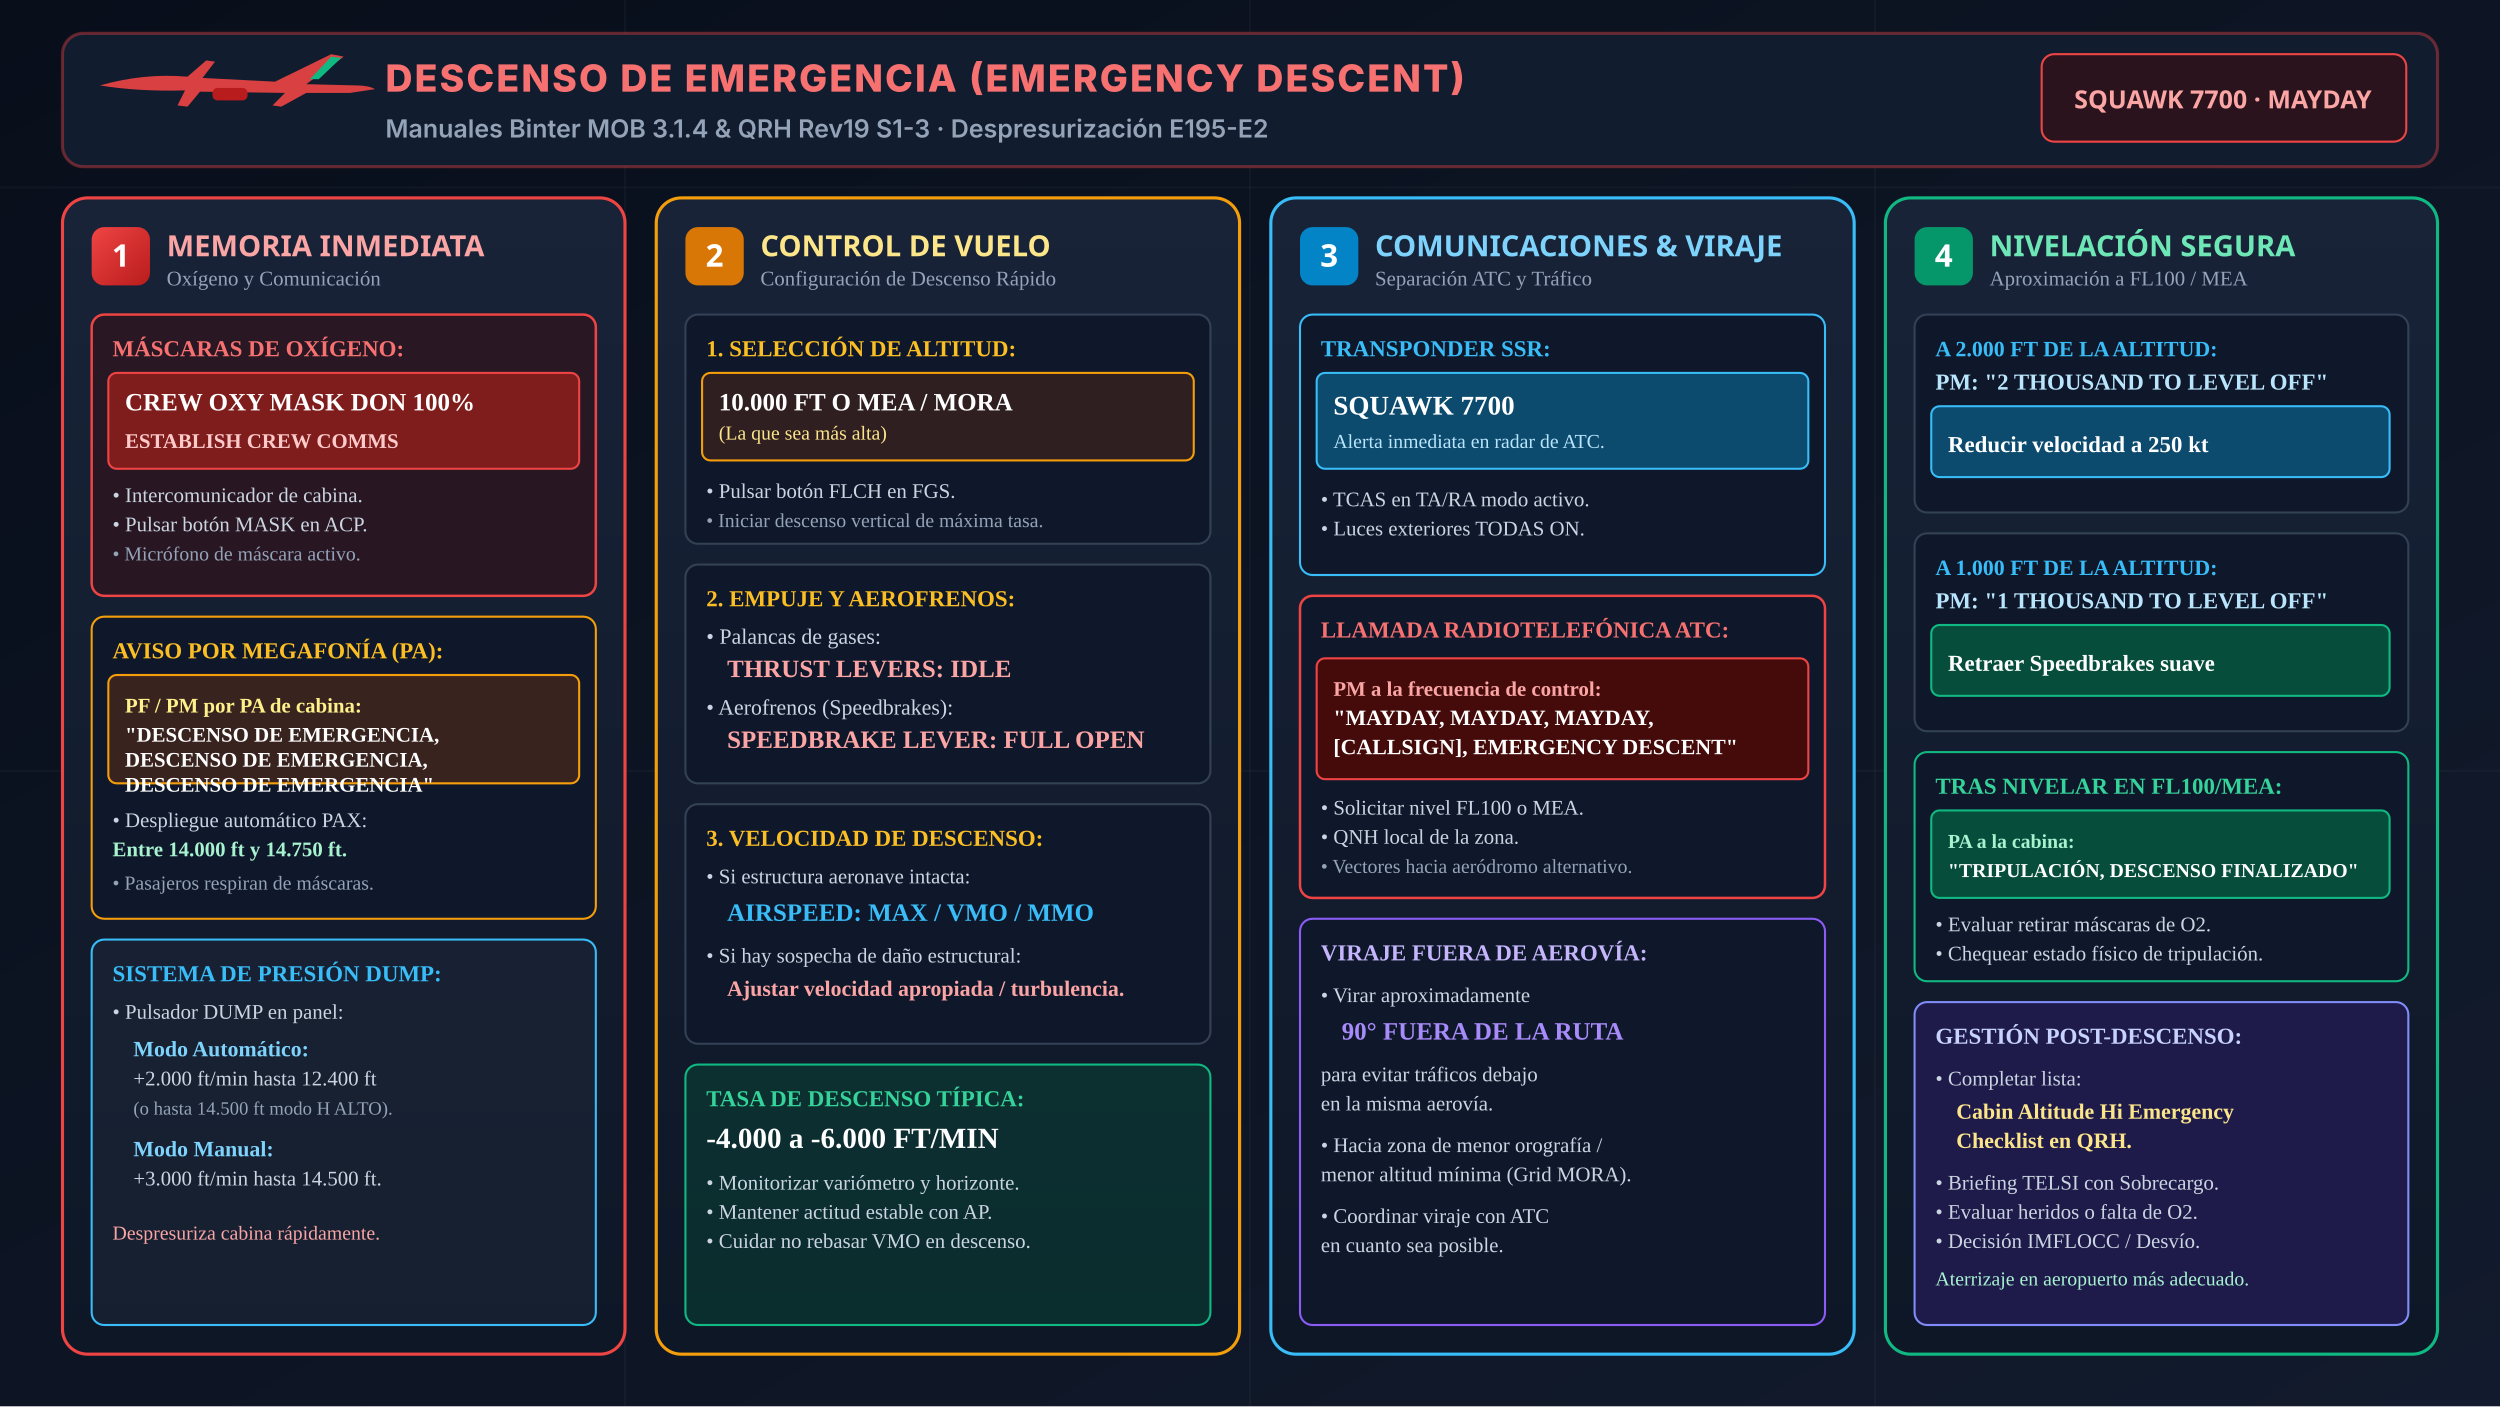
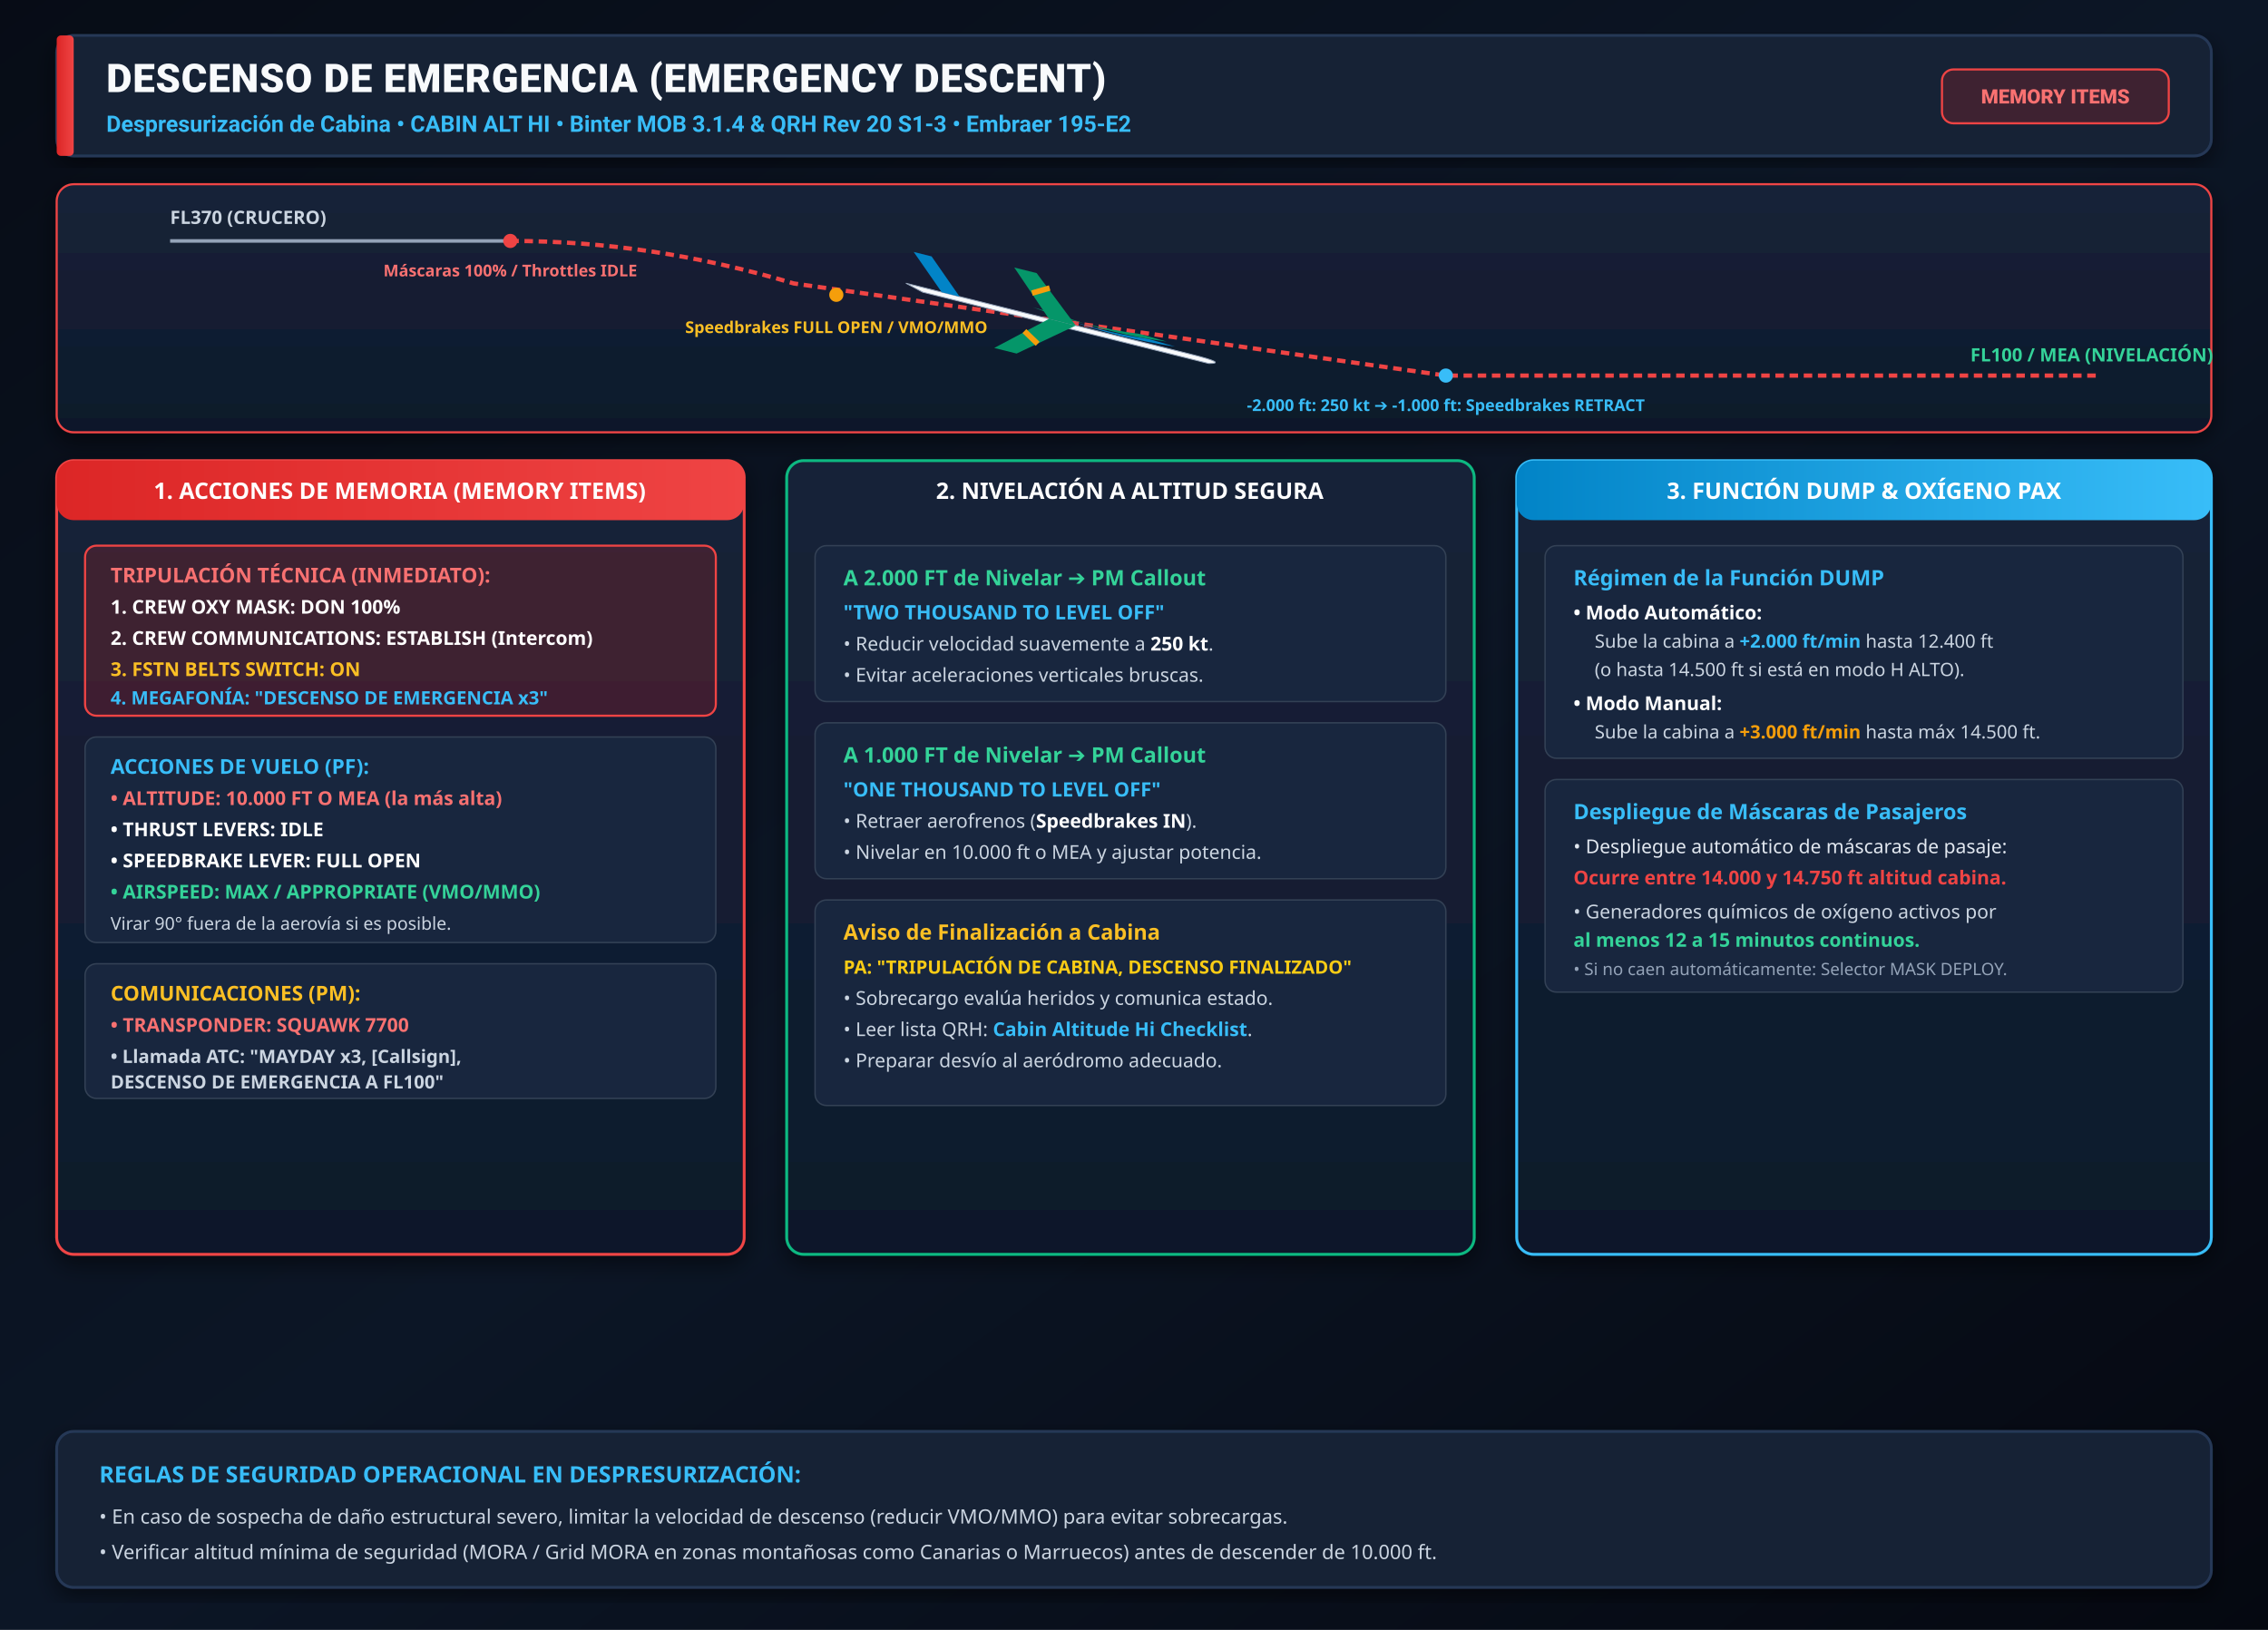
- <svg xmlns="http://www.w3.org/2000/svg" viewBox="0 0 1200 675" width="100%" height="100%">
+ <svg xmlns="http://www.w3.org/2000/svg" viewBox="0 0 1600 1150" width="100%" height="100%">
  <defs>
-     <linearGradient id="bgGradEmgD" x1="0%" y1="0%" x2="100%" y2="100%">
-       <stop offset="0%" stop-color="#080e1a" />
-       <stop offset="100%" stop-color="#121b2d" />
+     <linearGradient id="bgGrad" x1="0%" y1="0%" x2="100%" y2="100%">
+       <stop offset="0%" stop-color="#070c16" />
+       <stop offset="50%" stop-color="#0c1626" />
+       <stop offset="100%" stop-color="#050810" />
    </linearGradient>
-     <linearGradient id="cardGradD" x1="0%" y1="0%" x2="0%" y2="100%">
-       <stop offset="0%" stop-color="#182338" />
-       <stop offset="100%" stop-color="#0e1726" />
+     <linearGradient id="cardGrad" x1="0%" y1="0%" x2="0%" y2="100%">
+       <stop offset="0%" stop-color="#152238" />
+       <stop offset="100%" stop-color="#0f192b" />
    </linearGradient>
-     <linearGradient id="redGradD" x1="0%" y1="0%" x2="100%" y2="100%">
-       <stop offset="0%" stop-color="#ef4444" />
-       <stop offset="100%" stop-color="#b91c1c" />
+     <linearGradient id="redGrad" x1="0%" y1="0%" x2="100%" y2="0%">
+       <stop offset="0%" stop-color="#dc2626" />
+       <stop offset="100%" stop-color="#ef4444" />
    </linearGradient>
+     <linearGradient id="goldGrad" x1="0%" y1="0%" x2="100%" y2="0%">
+       <stop offset="0%" stop-color="#d97706" />
+       <stop offset="100%" stop-color="#f59e0b" />
+     </linearGradient>
+     <linearGradient id="blueGrad" x1="0%" y1="0%" x2="100%" y2="0%">
+       <stop offset="0%" stop-color="#0284c7" />
+       <stop offset="100%" stop-color="#38bdf8" />
+     </linearGradient>
+     <linearGradient id="greenGrad" x1="0%" y1="0%" x2="100%" y2="0%">
+       <stop offset="0%" stop-color="#059669" />
+       <stop offset="100%" stop-color="#10b981" />
+     </linearGradient>
+     <filter id="shadow" x="-10%" y="-10%" width="120%" height="120%">
+       <feDropShadow dx="0" dy="6" stdDeviation="8" flood-color="#000000" flood-opacity="0.5" />
+     </filter>
  </defs>
-   <rect width="1200" height="675" fill="url(#bgGradEmgD)" />
-   <g stroke="#ffffff" stroke-opacity="0.03" stroke-width="1">
-     <line x1="0" y1="90" x2="1200" y2="90" />
-     <line x1="0" y1="370" x2="1200" y2="370" />
-     <line x1="300" y1="0" x2="300" y2="675" />
-     <line x1="600" y1="0" x2="600" y2="675" />
-     <line x1="900" y1="0" x2="900" y2="675" />
+   <rect width="1600" height="1150" fill="url(#bgGrad)" />
+   <g transform="translate(40, 25)">
+     <rect width="1520" height="85" rx="12" fill="#132035" stroke="#253856" stroke-width="2" filter="url(#shadow)" />
+     <rect width="12" height="85" fill="url(#redGrad)" rx="3" />
+     <text x="35" y="40" font-family="-apple-system, BlinkMacSystemFont, 'Segoe UI', Roboto, sans-serif" font-size="28" font-weight="900" fill="#f8fafc" letter-spacing="0.5">
+       DESCENSO DE EMERGENCIA (EMERGENCY DESCENT)
+     </text>
+     <text x="35" y="68" font-family="-apple-system, BlinkMacSystemFont, 'Segoe UI', Roboto, sans-serif" font-size="16" font-weight="600" fill="#38bdf8">
+       Despresurización de Cabina • CABIN ALT HI • Binter MOB 3.1.4 &amp; QRH Rev 20 S1-3 • Embraer 195-E2
+     </text>
+     <rect x="1330" y="24" width="160" height="38" rx="8" fill="rgba(220, 38, 38, 0.2)" stroke="#ef4444" stroke-width="1.5" />
+     <text x="1410" y="48" font-family="-apple-system, BlinkMacSystemFont, 'Segoe UI', Roboto, sans-serif" font-size="14" font-weight="800" fill="#f87171" text-anchor="middle">
+       MEMORY ITEMS
+     </text>
  </g>
-   <rect x="30" y="16" width="1140" height="64" rx="10" fill="#111c2e" stroke="#ef4444" stroke-opacity="0.4" stroke-width="1.5" />
-   <g transform="translate(48, 26) scale(0.6)">
-     <path d="M 0 25 Q 35 15 70 18 L 85 5 L 92 6 L 82 19 L 140 22 L 185 0 L 195 2 L 165 24 L 205 25 Q 215 25 220 28 L 200 31 L 165 31 L 145 42 L 138 41 L 148 31 L 80 30 L 70 42 L 62 41 L 68 29 Q 30 30 0 25 Z" fill="#ef4444" fill-opacity="0.9" />
-     <rect x="90" y="27" width="28" height="10" rx="4" fill="#b91c1c" />
-     <polygon points="185,2 193,3 175,20 168,20" fill="#10b981" />
+   <g transform="translate(40, 130)">
+     <rect width="1520" height="175" rx="12" fill="url(#cardGrad)" stroke="#ef4444" stroke-width="1.5" filter="url(#shadow)" />
+     <line x1="80" y1="40" x2="320" y2="40" stroke="#94a3b8" stroke-width="2.5" />
+     <text x="80" y="28" font-family="sans-serif" font-size="13" font-weight="700" fill="#cbd5e1">FL370 (CRUCERO)</text>
+     <path d="M 320,40 Q 420,40 520,70 L 980,135 L 1440,135" fill="none" stroke="#ef4444" stroke-width="3" stroke-dasharray="6,4" />
+     <text x="1350" y="125" font-family="sans-serif" font-size="13" font-weight="800" fill="#34d399">FL100 / MEA (NIVELACIÓN)</text>
+     <g transform="translate(700, 95) rotate(14) scale(0.65)">
+       <path d="M -160,0 L 160,0 Q 200,0 180,5 L -140,5 Z" fill="#f8fafc" stroke="#94a3b8" />
+       <path d="M -20,-8 Q 40,-1 100,-8 L 130,-7 Q 70,0 10,-7 Z" fill="#059669" />
+       <path d="M -10,-7 Q 50,1 110,-5 L 140,-4 Q 80,2 20,-4 Z" fill="#0284c7" />
+       <path d="M 0,0 L -50,-45 L -25,-45 L 30,0 Z" fill="#059669" />
+       <path d="M 0,0 L -50,45 L -25,45 L 30,0 Z" fill="#059669" />
+       <rect x="-10" y="-35" width="20" height="6" fill="#f59e0b" transform="rotate(-30)" />
+       <rect x="-10" y="25" width="20" height="6" fill="#f59e0b" transform="rotate(30)" />
+       <path d="M -120,0 L -160,-35 L -140,-35 L -100,0 Z" fill="#0284c7" />
+     </g>
+     <circle cx="320" cy="40" r="5" fill="#ef4444" />
+     <text x="320" y="65" font-family="sans-serif" font-size="11.5" font-weight="700" fill="#f87171" text-anchor="middle">Máscaras 100% / Throttles IDLE</text>
+     <circle cx="550" cy="78" r="5" fill="#f59e0b" />
+     <text x="550" y="105" font-family="sans-serif" font-size="11.5" font-weight="700" fill="#fbbf24" text-anchor="middle">Speedbrakes FULL OPEN / VMO/MMO</text>
+     <circle cx="980" cy="135" r="5" fill="#38bdf8" />
+     <text x="980" y="160" font-family="sans-serif" font-size="11.5" font-weight="700" fill="#38bdf8" text-anchor="middle">-2.000 ft: 250 kt ➔ -1.000 ft: Speedbrakes RETRACT</text>
  </g>
-   <text x="185" y="44" fill="#f87171" font-family="system-ui, -apple-system, sans-serif" font-size="18" font-weight="800" letter-spacing="1">DESCENSO DE EMERGENCIA (EMERGENCY DESCENT)</text>
-   <text x="185" y="66" fill="#94a3b8" font-family="system-ui, -apple-system, sans-serif" font-size="12" font-weight="600">Manuales Binter MOB 3.1.4 &amp; QRH Rev19 S1-3 · Despresurización E195-E2</text>
-   <rect x="980" y="26" width="175" height="42" rx="6" fill="#450a0a" fill-opacity="0.5" stroke="#ef4444" stroke-width="1" />
-   <text x="1067" y="52" fill="#fca5a5" font-family="system-ui, sans-serif" font-size="12" font-weight="700" text-anchor="middle">SQUAWK 7700 · MAYDAY</text>
-   <g transform="translate(30, 95)">
+   <g transform="translate(40, 325)">
    <g transform="translate(0, 0)">
-       <rect width="270" height="555" rx="12" fill="url(#cardGradD)" stroke="#ef4444" stroke-width="1.5" />
-       <rect x="14" y="14" width="28" height="28" rx="6" fill="url(#redGradD)" />
-       <text x="28" y="33" fill="#ffffff" font-family="system-ui, sans-serif" font-size="15" font-weight="800" text-anchor="middle">1</text>
-       <text x="50" y="28" fill="#fca5a5" font-family="system-ui, sans-serif" font-size="14" font-weight="800">MEMORIA INMEDIATA</text>
-       <text x="50" y="42" fill="#94a3b8" font-size="10">Oxígeno y Comunicación</text>
-       <rect x="14" y="56" width="242" height="135" rx="6" fill="#450a0a" fill-opacity="0.4" stroke="#ef4444" stroke-width="1.2" />
-       <text x="24" y="76" fill="#f87171" font-size="11" font-weight="800">MÁSCARAS DE OXÍGENO:</text>
-       <rect x="22" y="84" width="226" height="46" rx="4" fill="#7f1d1d" stroke="#ef4444" stroke-width="1" />
-       <text x="30" y="102" fill="#ffffff" font-size="12" font-weight="900">CREW OXY MASK DON 100%</text>
-       <text x="30" y="120" fill="#fecaca" font-size="10" font-weight="800">ESTABLISH CREW COMMS</text>
-       <text x="24" y="146" fill="#cbd5e1" font-size="10">• Intercomunicador de cabina.</text>
-       <text x="24" y="160" fill="#cbd5e1" font-size="10">• Pulsar botón MASK en ACP.</text>
-       <text x="24" y="174" fill="#94a3b8" font-size="9.5">• Micrófono de máscara activo.</text>
-       <rect x="14" y="201" width="242" height="145" rx="6" fill="#0f172a" stroke="#f59e0b" stroke-width="1" />
-       <text x="24" y="221" fill="#fbbf24" font-size="11" font-weight="800">AVISO POR MEGAFONÍA (PA):</text>
-       <rect x="22" y="229" width="226" height="52" rx="4" fill="#78350f" fill-opacity="0.4" stroke="#f59e0b" stroke-width="1" />
-       <text x="30" y="247" fill="#fef08a" font-size="10" font-weight="800">PF / PM por PA de cabina:</text>
-       <text x="30" y="261" fill="#ffffff" font-size="10" font-weight="900">"DESCENSO DE EMERGENCIA,</text>
-       <text x="30" y="273" fill="#ffffff" font-size="10" font-weight="900"> DESCENSO DE EMERGENCIA,</text>
-       <text x="30" y="285" fill="#ffffff" font-size="10" font-weight="900"> DESCENSO DE EMERGENCIA"</text>
-       <text x="24" y="302" fill="#cbd5e1" font-size="10">• Despliegue automático PAX:</text>
-       <text x="24" y="316" fill="#a7f3d0" font-size="10" font-weight="700">  Entre 14.000 ft y 14.750 ft.</text>
-       <text x="24" y="332" fill="#94a3b8" font-size="9.5">• Pasajeros respiran de máscaras.</text>
-       <rect x="14" y="356" width="242" height="185" rx="6" fill="#1e293b" fill-opacity="0.5" stroke="#38bdf8" stroke-width="1" />
-       <text x="24" y="376" fill="#38bdf8" font-size="11" font-weight="800">SISTEMA DE PRESIÓN DUMP:</text>
-       <text x="24" y="394" fill="#cbd5e1" font-size="10">• Pulsador DUMP en panel:</text>
-       <text x="34" y="412" fill="#7dd3fc" font-size="10.5" font-weight="700">Modo Automático:</text>
-       <text x="34" y="426" fill="#cbd5e1" font-size="10">+2.000 ft/min hasta 12.400 ft</text>
-       <text x="34" y="440" fill="#94a3b8" font-size="9">(o hasta 14.500 ft modo H ALTO).</text>
-       <text x="34" y="460" fill="#7dd3fc" font-size="10.5" font-weight="700">Modo Manual:</text>
-       <text x="34" y="474" fill="#cbd5e1" font-size="10">+3.000 ft/min hasta 14.500 ft.</text>
-       <text x="24" y="500" fill="#fca5a5" font-size="9.5">Despresuriza cabina rápidamente.</text>
+       <rect width="485" height="560" rx="12" fill="url(#cardGrad)" stroke="#ef4444" stroke-width="2" filter="url(#shadow)" />
+       <rect width="485" height="42" rx="12" fill="url(#redGrad)" />
+       <text x="242" y="27" font-family="sans-serif" font-size="16" font-weight="900" fill="#ffffff" text-anchor="middle">
+         1. ACCIONES DE MEMORIA (MEMORY ITEMS)
+       </text>
+       <g transform="translate(20, 60)" font-family="sans-serif">
+         <rect width="445" height="120" rx="8" fill="rgba(220, 38, 38, 0.2)" stroke="#ef4444" stroke-width="1.5" />
+         <text x="18" y="26" font-size="14.5" font-weight="800" fill="#f87171">TRIPULACIÓN TÉCNICA (INMEDIATO):</text>
+         <text x="18" y="48" font-size="13.5" font-weight="700" fill="#ffffff">1. CREW OXY MASK: DON 100%</text>
+         <text x="18" y="70" font-size="13.5" font-weight="700" fill="#ffffff">2. CREW COMMUNICATIONS: ESTABLISH (Intercom)</text>
+         <text x="18" y="92" font-size="13.5" font-weight="700" fill="#fbbf24">3. FSTN BELTS SWITCH: ON</text>
+         <text x="18" y="112" font-size="13" font-weight="600" fill="#38bdf8">4. MEGAFONÍA: "DESCENSO DE EMERGENCIA x3"</text>
+         <g transform="translate(0, 135)">
+           <rect width="445" height="145" rx="8" fill="#18263e" stroke="#334155" stroke-width="1" />
+           <text x="18" y="26" font-size="14.5" font-weight="800" fill="#38bdf8">ACCIONES DE VUELO (PF):</text>
+           <text x="18" y="48" font-size="13.5" font-weight="700" fill="#f87171">• ALTITUDE: 10.000 FT O MEA (la más alta)</text>
+           <text x="18" y="70" font-size="13.5" font-weight="700" fill="#ffffff">• THRUST LEVERS: IDLE</text>
+           <text x="18" y="92" font-size="13.5" font-weight="700" fill="#ffffff">• SPEEDBRAKE LEVER: FULL OPEN</text>
+           <text x="18" y="114" font-size="13.5" font-weight="700" fill="#34d399">• AIRSPEED: MAX / APPROPRIATE (VMO/MMO)</text>
+           <text x="18" y="136" font-size="12.5" font-weight="500" fill="#cbd5e1">Virar 90° fuera de la aerovía si es posible.</text>
+         </g>
+         <g transform="translate(0, 295)">
+           <rect width="445" height="95" rx="8" fill="#18263e" stroke="#334155" stroke-width="1" />
+           <text x="18" y="26" font-size="14.5" font-weight="800" fill="#fbbf24">COMUNICACIONES (PM):</text>
+           <text x="18" y="48" font-size="13.5" font-weight="700" fill="#f87171">• TRANSPONDER: SQUAWK 7700</text>
+           <text x="18" y="70" font-size="13" font-weight="600" fill="#cbd5e1">• Llamada ATC: "MAYDAY x3, [Callsign],</text>
+           <text x="18" y="88" font-size="13" font-weight="600" fill="#cbd5e1">DESCENSO DE EMERGENCIA A FL100"</text>
+         </g>
+       </g>
    </g>
-     <g transform="translate(285, 0)">
-       <rect width="280" height="555" rx="12" fill="url(#cardGradD)" stroke="#f59e0b" stroke-width="1.5" />
-       <rect x="14" y="14" width="28" height="28" rx="6" fill="#d97706" />
-       <text x="28" y="33" fill="#ffffff" font-family="system-ui, sans-serif" font-size="15" font-weight="800" text-anchor="middle">2</text>
-       <text x="50" y="28" fill="#fde68a" font-family="system-ui, sans-serif" font-size="14" font-weight="800">CONTROL DE VUELO</text>
-       <text x="50" y="42" fill="#94a3b8" font-size="10">Configuración de Descenso Rápido</text>
-       <rect x="14" y="56" width="252" height="110" rx="6" fill="#0f172a" stroke="#334155" stroke-width="1" />
-       <text x="24" y="76" fill="#fbbf24" font-size="11" font-weight="800">1. SELECCIÓN DE ALTITUD:</text>
-       <rect x="22" y="84" width="236" height="42" rx="4" fill="#78350f" fill-opacity="0.3" stroke="#f59e0b" stroke-width="1" />
-       <text x="30" y="102" fill="#ffffff" font-size="12" font-weight="900">10.000 FT O MEA / MORA</text>
-       <text x="30" y="116" fill="#fde68a" font-size="9.5">(La que sea más alta)</text>
-       <text x="24" y="144" fill="#cbd5e1" font-size="10">• Pulsar botón FLCH en FGS.</text>
-       <text x="24" y="158" fill="#94a3b8" font-size="9.5">• Iniciar descenso vertical de máxima tasa.</text>
-       <rect x="14" y="176" width="252" height="105" rx="6" fill="#0f172a" stroke="#334155" stroke-width="1" />
-       <text x="24" y="196" fill="#fbbf24" font-size="11" font-weight="800">2. EMPUJE Y AEROFRENOS:</text>
-       <text x="24" y="214" fill="#cbd5e1" font-size="10.5">• Palancas de gases:</text>
-       <text x="34" y="230" fill="#fca5a5" font-size="12" font-weight="900">THRUST LEVERS: IDLE</text>
-       <text x="24" y="248" fill="#cbd5e1" font-size="10.5">• Aerofrenos (Speedbrakes):</text>
-       <text x="34" y="264" fill="#fca5a5" font-size="12" font-weight="900">SPEEDBRAKE LEVER: FULL OPEN</text>
-       <rect x="14" y="291" width="252" height="115" rx="6" fill="#0f172a" stroke="#334155" stroke-width="1" />
-       <text x="24" y="311" fill="#fbbf24" font-size="11" font-weight="800">3. VELOCIDAD DE DESCENSO:</text>
-       <text x="24" y="329" fill="#cbd5e1" font-size="10">• Si estructura aeronave intacta:</text>
-       <text x="34" y="347" fill="#38bdf8" font-size="12" font-weight="800">AIRSPEED: MAX / VMO / MMO</text>
-       <text x="24" y="367" fill="#cbd5e1" font-size="10">• Si hay sospecha de daño estructural:</text>
-       <text x="34" y="383" fill="#fca5a5" font-size="10.5" font-weight="700">Ajustar velocidad apropiada / turbulencia.</text>
-       <rect x="14" y="416" width="252" height="125" rx="6" fill="#064e3b" fill-opacity="0.4" stroke="#10b981" stroke-width="1" />
-       <text x="24" y="436" fill="#34d399" font-size="11" font-weight="800">TASA DE DESCENSO TÍPICA:</text>
-       <text x="24" y="456" fill="#ffffff" font-size="14" font-weight="900">-4.000 a -6.000 FT/MIN</text>
-       <text x="24" y="476" fill="#cbd5e1" font-size="10">• Monitorizar variómetro y horizonte.</text>
-       <text x="24" y="490" fill="#cbd5e1" font-size="10">• Mantener actitud estable con AP.</text>
-       <text x="24" y="504" fill="#cbd5e1" font-size="10">• Cuidar no rebasar VMO en descenso.</text>
+     <g transform="translate(515, 0)">
+       <rect width="485" height="560" rx="12" fill="url(#cardGrad)" stroke="#10b981" stroke-width="2" filter="url(#shadow)" />
+       <rect width="485" height="42" rx="12" fill="url(#binterGreenGrad)" />
+       <text x="242" y="27" font-family="sans-serif" font-size="16" font-weight="900" fill="#ffffff" text-anchor="middle">
+         2. NIVELACIÓN A ALTITUD SEGURA
+       </text>
+       <g transform="translate(20, 60)" font-family="sans-serif">
+         <rect width="445" height="110" rx="8" fill="#18263e" stroke="#334155" stroke-width="1" />
+         <text x="20" y="28" font-size="15" font-weight="800" fill="#34d399">A 2.000 FT de Nivelar ➔ PM Callout</text>
+         <text x="20" y="52" font-size="14" font-weight="700" fill="#38bdf8">"TWO THOUSAND TO LEVEL OFF"</text>
+         <text x="20" y="74" font-size="13.5" font-weight="500" fill="#cbd5e1">• Reducir velocidad suavemente a <tspan font-weight="700" fill="#ffffff">250 kt</tspan>.</text>
+         <text x="20" y="96" font-size="13.5" font-weight="500" fill="#cbd5e1">• Evitar aceleraciones verticales bruscas.</text>
+         <g transform="translate(0, 125)">
+           <rect width="445" height="110" rx="8" fill="#18263e" stroke="#334155" stroke-width="1" />
+           <text x="20" y="28" font-size="15" font-weight="800" fill="#34d399">A 1.000 FT de Nivelar ➔ PM Callout</text>
+           <text x="20" y="52" font-size="14" font-weight="700" fill="#38bdf8">"ONE THOUSAND TO LEVEL OFF"</text>
+           <text x="20" y="74" font-size="13.5" font-weight="500" fill="#cbd5e1">• Retraer aerofrenos (<tspan font-weight="700" fill="#ffffff">Speedbrakes IN</tspan>).</text>
+           <text x="20" y="96" font-size="13.5" font-weight="500" fill="#cbd5e1">• Nivelar en 10.000 ft o MEA y ajustar potencia.</text>
+         </g>
+         <g transform="translate(0, 250)">
+           <rect width="445" height="145" rx="8" fill="#18263e" stroke="#334155" stroke-width="1" />
+           <text x="20" y="28" font-size="15" font-weight="800" fill="#fbbf24">Aviso de Finalización a Cabina</text>
+           <text x="20" y="52" font-size="13" font-weight="700" fill="#facc15">PA: "TRIPULACIÓN DE CABINA, DESCENSO FINALIZADO"</text>
+           <text x="20" y="74" font-size="13.5" font-weight="500" fill="#cbd5e1">• Sobrecargo evalúa heridos y comunica estado.</text>
+           <text x="20" y="96" font-size="13.5" font-weight="500" fill="#cbd5e1">• Leer lista QRH: <tspan font-weight="700" fill="#38bdf8">Cabin Altitude Hi Checklist</tspan>.</text>
+           <text x="20" y="118" font-size="13.5" font-weight="500" fill="#cbd5e1">• Preparar desvío al aeródromo adecuado.</text>
+         </g>
+       </g>
    </g>
-     <g transform="translate(580, 0)">
-       <rect width="280" height="555" rx="12" fill="url(#cardGradD)" stroke="#38bdf8" stroke-width="1.5" />
-       <rect x="14" y="14" width="28" height="28" rx="6" fill="#0284c7" />
-       <text x="28" y="33" fill="#ffffff" font-family="system-ui, sans-serif" font-size="15" font-weight="800" text-anchor="middle">3</text>
-       <text x="50" y="28" fill="#7dd3fc" font-family="system-ui, sans-serif" font-size="14" font-weight="800">COMUNICACIONES &amp; VIRAJE</text>
-       <text x="50" y="42" fill="#94a3b8" font-size="10">Separación ATC y Tráfico</text>
-       <rect x="14" y="56" width="252" height="125" rx="6" fill="#0f172a" stroke="#38bdf8" stroke-width="1" />
-       <text x="24" y="76" fill="#38bdf8" font-size="11" font-weight="800">TRANSPONDER SSR:</text>
-       <rect x="22" y="84" width="236" height="46" rx="4" fill="#0c4a6e" stroke="#38bdf8" stroke-width="1" />
-       <text x="30" y="104" fill="#ffffff" font-size="13" font-weight="900">SQUAWK 7700</text>
-       <text x="30" y="120" fill="#bae6fd" font-size="9.5">Alerta inmediata en radar de ATC.</text>
-       <text x="24" y="148" fill="#cbd5e1" font-size="10">• TCAS en TA/RA modo activo.</text>
-       <text x="24" y="162" fill="#cbd5e1" font-size="10">• Luces exteriores TODAS ON.</text>
-       <rect x="14" y="191" width="252" height="145" rx="6" fill="#0f172a" stroke="#ef4444" stroke-width="1.2" />
-       <text x="24" y="211" fill="#f87171" font-size="11" font-weight="800">LLAMADA RADIOTELEFÓNICA ATC:</text>
-       <rect x="22" y="221" width="236" height="58" rx="4" fill="#450a0a" stroke="#ef4444" stroke-width="1" />
-       <text x="30" y="239" fill="#fca5a5" font-size="10" font-weight="800">PM a la frecuencia de control:</text>
-       <text x="30" y="253" fill="#ffffff" font-size="10.5" font-weight="900">"MAYDAY, MAYDAY, MAYDAY,</text>
-       <text x="30" y="267" fill="#ffffff" font-size="10.5" font-weight="900"> [CALLSIGN], EMERGENCY DESCENT"</text>
-       <text x="24" y="296" fill="#cbd5e1" font-size="10">• Solicitar nivel FL100 o MEA.</text>
-       <text x="24" y="310" fill="#cbd5e1" font-size="10">• QNH local de la zona.</text>
-       <text x="24" y="324" fill="#94a3b8" font-size="9.5">• Vectores hacia aeródromo alternativo.</text>
-       <rect x="14" y="346" width="252" height="195" rx="6" fill="#0f172a" stroke="#8b5cf6" stroke-width="1" />
-       <text x="24" y="366" fill="#c4b5fd" font-size="11" font-weight="800">VIRAJE FUERA DE AEROVÍA:</text>
-       <text x="24" y="386" fill="#cbd5e1" font-size="10">• Virar aproximadamente</text>
-       <text x="34" y="404" fill="#a78bfa" font-size="12" font-weight="800">90° FUERA DE LA RUTA</text>
-       <text x="24" y="424" fill="#cbd5e1" font-size="10">  para evitar tráficos debajo</text>
-       <text x="24" y="438" fill="#cbd5e1" font-size="10">  en la misma aerovía.</text>
-       <text x="24" y="458" fill="#cbd5e1" font-size="10">• Hacia zona de menor orografía /</text>
-       <text x="24" y="472" fill="#cbd5e1" font-size="10">  menor altitud mínima (Grid MORA).</text>
-       <text x="24" y="492" fill="#cbd5e1" font-size="10">• Coordinar viraje con ATC</text>
-       <text x="24" y="506" fill="#cbd5e1" font-size="10">  en cuanto sea posible.</text>
-     </g>
-     <g transform="translate(875, 0)">
-       <rect width="265" height="555" rx="12" fill="url(#cardGradD)" stroke="#10b981" stroke-width="1.5" />
-       <rect x="14" y="14" width="28" height="28" rx="6" fill="#059669" />
-       <text x="28" y="33" fill="#ffffff" font-family="system-ui, sans-serif" font-size="15" font-weight="800" text-anchor="middle">4</text>
-       <text x="50" y="28" fill="#6ee7b7" font-family="system-ui, sans-serif" font-size="14" font-weight="800">NIVELACIÓN SEGURA</text>
-       <text x="50" y="42" fill="#94a3b8" font-size="10">Aproximación a FL100 / MEA</text>
-       <rect x="14" y="56" width="237" height="95" rx="6" fill="#0f172a" stroke="#334155" stroke-width="1" />
-       <text x="24" y="76" fill="#38bdf8" font-size="10.5" font-weight="800">A 2.000 FT DE LA ALTITUD:</text>
-       <text x="24" y="92" fill="#bae6fd" font-size="11" font-weight="800">PM: "2 THOUSAND TO LEVEL OFF"</text>
-       <rect x="22" y="100" width="220" height="34" rx="4" fill="#0c4a6e" stroke="#38bdf8" stroke-width="1" />
-       <text x="30" y="122" fill="#ffffff" font-size="11" font-weight="900">Reducir velocidad a 250 kt</text>
-       <rect x="14" y="161" width="237" height="95" rx="6" fill="#0f172a" stroke="#334155" stroke-width="1" />
-       <text x="24" y="181" fill="#38bdf8" font-size="10.5" font-weight="800">A 1.000 FT DE LA ALTITUD:</text>
-       <text x="24" y="197" fill="#bae6fd" font-size="11" font-weight="800">PM: "1 THOUSAND TO LEVEL OFF"</text>
-       <rect x="22" y="205" width="220" height="34" rx="4" fill="#064e3b" stroke="#10b981" stroke-width="1" />
-       <text x="30" y="227" fill="#ffffff" font-size="11" font-weight="900">Retraer Speedbrakes suave</text>
-       <rect x="14" y="266" width="237" height="110" rx="6" fill="#0f172a" stroke="#10b981" stroke-width="1" />
-       <text x="24" y="286" fill="#34d399" font-size="11" font-weight="800">TRAS NIVELAR EN FL100/MEA:</text>
-       <rect x="22" y="294" width="220" height="42" rx="4" fill="#064e3b" stroke="#10b981" stroke-width="1" />
-       <text x="30" y="312" fill="#a7f3d0" font-size="9.5" font-weight="800">PA a la cabina:</text>
-       <text x="30" y="326" fill="#ffffff" font-size="9.5" font-weight="900">"TRIPULACIÓN, DESCENSO FINALIZADO"</text>
-       <text x="24" y="352" fill="#cbd5e1" font-size="10">• Evaluar retirar máscaras de O2.</text>
-       <text x="24" y="366" fill="#cbd5e1" font-size="10">• Chequear estado físico de tripulación.</text>
-       <rect x="14" y="386" width="237" height="155" rx="6" fill="#1e1b4b" stroke="#818cf8" stroke-width="1" />
-       <text x="24" y="406" fill="#c7d2fe" font-size="11" font-weight="800">GESTIÓN POST-DESCENSO:</text>
-       <text x="24" y="426" fill="#cbd5e1" font-size="10">• Completar lista:</text>
-       <text x="34" y="442" fill="#fde68a" font-size="10.5" font-weight="700">Cabin Altitude Hi Emergency</text>
-       <text x="34" y="456" fill="#fde68a" font-size="10.5" font-weight="700">Checklist en QRH.</text>
-       <text x="24" y="476" fill="#cbd5e1" font-size="10">• Briefing TELSI con Sobrecargo.</text>
-       <text x="24" y="490" fill="#cbd5e1" font-size="10">• Evaluar heridos o falta de O2.</text>
-       <text x="24" y="504" fill="#cbd5e1" font-size="10">• Decisión IMFLOCC / Desvío.</text>
-       <text x="24" y="522" fill="#a7f3d0" font-size="9.5">Aterrizaje en aeropuerto más adecuado.</text>
+     <g transform="translate(1030, 0)">
+       <rect width="490" height="560" rx="12" fill="url(#cardGrad)" stroke="#38bdf8" stroke-width="2" filter="url(#shadow)" />
+       <rect width="490" height="42" rx="12" fill="url(#blueGrad)" />
+       <text x="245" y="27" font-family="sans-serif" font-size="16" font-weight="900" fill="#ffffff" text-anchor="middle">
+         3. FUNCIÓN DUMP &amp; OXÍGENO PAX
+       </text>
+       <g transform="translate(20, 60)" font-family="sans-serif">
+         <rect width="450" height="150" rx="8" fill="#18263e" stroke="#334155" stroke-width="1" />
+         <text x="20" y="28" font-size="15" font-weight="800" fill="#38bdf8">Régimen de la Función DUMP</text>
+         <text x="20" y="52" font-size="13.5" font-weight="700" fill="#ffffff">• Modo Automático:</text>
+         <text x="35" y="72" font-size="13" font-weight="500" fill="#cbd5e1">Sube la cabina a <tspan font-weight="700" fill="#38bdf8">+2.000 ft/min</tspan> hasta 12.400 ft</text>
+         <text x="35" y="92" font-size="13" font-weight="500" fill="#cbd5e1">(o hasta 14.500 ft si está en modo H ALTO).</text>
+         <text x="20" y="116" font-size="13.5" font-weight="700" fill="#ffffff">• Modo Manual:</text>
+         <text x="35" y="136" font-size="13" font-weight="500" fill="#cbd5e1">Sube la cabina a <tspan font-weight="700" fill="#f59e0b">+3.000 ft/min</tspan> hasta máx 14.500 ft.</text>
+         <g transform="translate(0, 165)">
+           <rect width="450" height="150" rx="8" fill="#18263e" stroke="#334155" stroke-width="1" />
+           <text x="20" y="28" font-size="15" font-weight="800" fill="#38bdf8">Despliegue de Máscaras de Pasajeros</text>
+           <text x="20" y="52" font-size="13.5" font-weight="500" fill="#e2e8f0">• Despliegue automático de máscaras de pasaje:</text>
+           <text x="20" y="74" font-size="13.5" font-weight="700" fill="#ef4444">Ocurre entre 14.000 y 14.750 ft altitud cabina.</text>
+           <text x="20" y="98" font-size="13.5" font-weight="500" fill="#cbd5e1">• Generadores químicos de oxígeno activos por</text>
+           <text x="20" y="118" font-size="13.5" font-weight="700" fill="#34d399">al menos 12 a 15 minutos continuos.</text>
+           <text x="20" y="138" font-size="12" font-weight="500" fill="#94a3b8">• Si no caen automáticamente: Selector MASK DEPLOY.</text>
+         </g>
+       </g>
    </g>
  </g>
+   <g transform="translate(40, 1010)">
+     <rect width="1520" height="110" rx="12" fill="#132035" stroke="#253856" stroke-width="2" filter="url(#shadow)" />
+     <text x="30" y="36" font-family="sans-serif" font-size="16" font-weight="800" fill="#38bdf8">
+       REGLAS DE SEGURIDAD OPERACIONAL EN DESPRESURIZACIÓN:
+     </text>
+     <text x="30" y="65" font-family="sans-serif" font-size="14" font-weight="500" fill="#cbd5e1">
+       • En caso de sospecha de daño estructural severo, limitar la velocidad de descenso (reducir VMO/MMO) para evitar sobrecargas.
+     </text>
+     <text x="30" y="90" font-family="sans-serif" font-size="14" font-weight="500" fill="#cbd5e1">
+       • Verificar altitud mínima de seguridad (MORA / Grid MORA en zonas montañosas como Canarias o Marruecos) antes de descender de 10.000 ft.
+     </text>
+   </g>
</svg>
